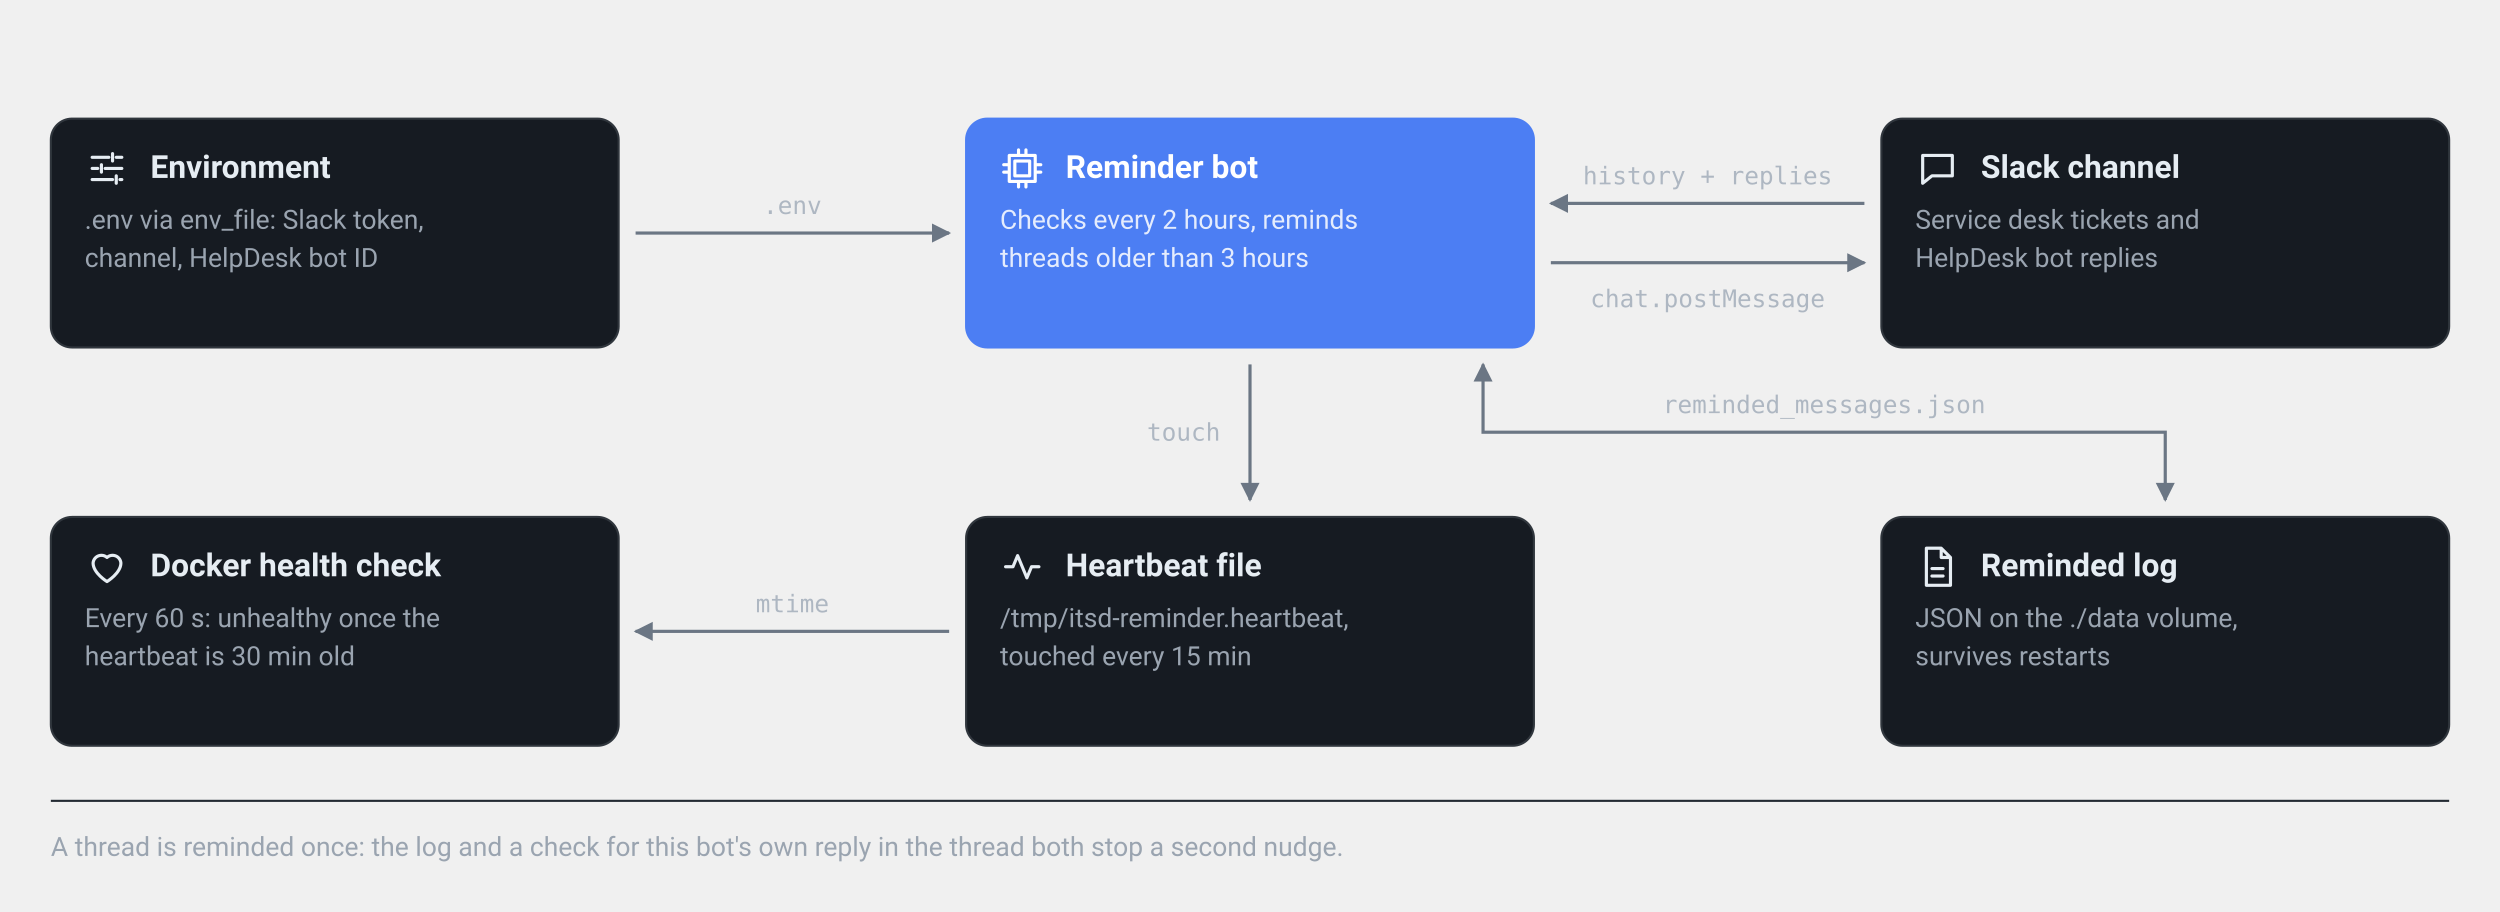
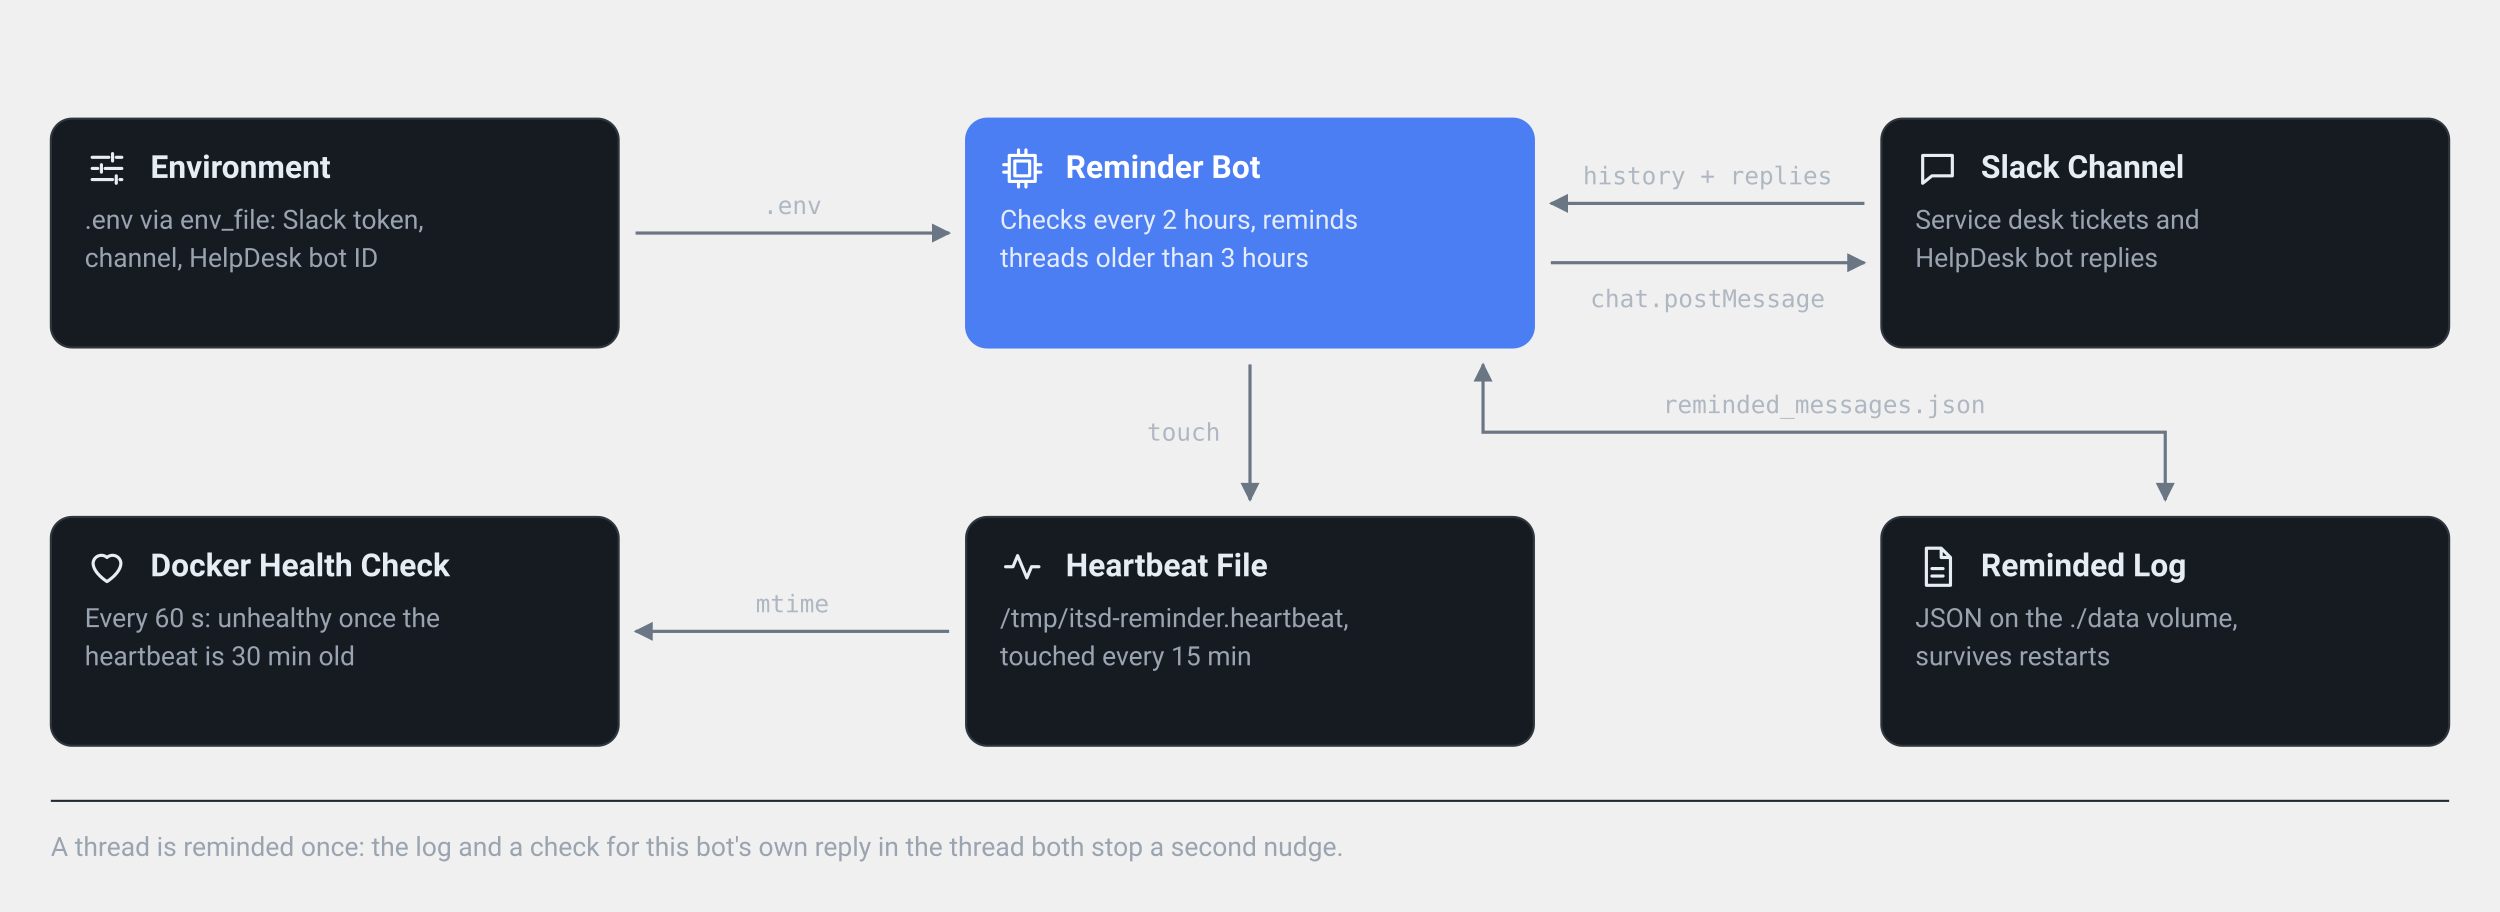
<svg xmlns="http://www.w3.org/2000/svg" viewBox="0 0 1180 430" width="1180" height="430" role="img" aria-label="The reminder bot runs in one Docker container configured from .env. It reads the service desk channel's history and replies through the Slack Web API and posts reminders with chat.postMessage, keeps a log of handled threads on the ./data volume, and touches a heartbeat file that the Docker health check reads.">
  <defs>
    <marker id="a" viewBox="0 0 10 10" refX="9" refY="5" markerWidth="6" markerHeight="6" orient="auto-start-reverse">
      <path d="M0 0 10 5 0 10z" fill="#6b7684" />
    </marker>
    <marker id="b" viewBox="0 0 10 10" refX="1" refY="5" markerWidth="6" markerHeight="6" orient="auto">
      <path d="M10 0 0 5 10 10z" fill="#6b7684" />
    </marker>
  </defs>
  <rect x="24" y="56" width="268" height="108" rx="10" fill="#161b22" stroke="#30363d" stroke-width="1" />
  <g transform="translate(40.0,69.0) scale(0.875)" fill="none" stroke="#e6edf3" stroke-width="1.7" stroke-linecap="round" stroke-linejoin="round">
    <path d="M4 6h9 M17 6h3 M4 12h3 M11 12h9 M4 18h11 M19 18h1 M15 4v4 M9 10v4 M17 16v4" />
  </g>
  <text x="71.0" y="84.0" font-family="system-ui,-apple-system,'Segoe UI',Roboto,Helvetica,Arial,sans-serif" font-size="15" fill="#e6edf3" text-anchor="start" font-weight="600">Environment</text>
  <text x="40.0" y="108.0" font-family="system-ui,-apple-system,'Segoe UI',Roboto,Helvetica,Arial,sans-serif" font-size="12.5" fill="#9aa4b0" text-anchor="start">.env via env_file: Slack token,</text>
  <text x="40.0" y="126.0" font-family="system-ui,-apple-system,'Segoe UI',Roboto,Helvetica,Arial,sans-serif" font-size="12.5" fill="#9aa4b0" text-anchor="start">channel, HelpDesk bot ID</text>
  <rect x="456" y="56" width="268" height="108" rx="10" fill="#4c7ef3" stroke="#4c7ef3" stroke-width="1" />
  <g transform="translate(472.0,69.0) scale(0.875)" fill="none" stroke="#ffffff" stroke-width="1.7" stroke-linecap="round" stroke-linejoin="round">
    <path d="M8 8h8v8H8z M5 5h14v14H5z M10 2v3 M14 2v3 M10 19v3 M14 19v3 M2 10h3 M2 14h3 M19 10h3 M19 14h3" />
  </g>
-   <text x="503.0" y="84.0" font-family="system-ui,-apple-system,'Segoe UI',Roboto,Helvetica,Arial,sans-serif" font-size="15" fill="#ffffff" text-anchor="start" font-weight="600">Reminder bot</text>
+   <text x="503.0" y="84.0" font-family="system-ui,-apple-system,'Segoe UI',Roboto,Helvetica,Arial,sans-serif" font-size="15" fill="#ffffff" text-anchor="start" font-weight="600">Reminder Bot</text>
  <text x="472.0" y="108.0" font-family="system-ui,-apple-system,'Segoe UI',Roboto,Helvetica,Arial,sans-serif" font-size="12.5" fill="#ffffff" text-anchor="start" opacity="0.85">Checks every 2 hours, reminds</text>
  <text x="472.0" y="126.0" font-family="system-ui,-apple-system,'Segoe UI',Roboto,Helvetica,Arial,sans-serif" font-size="12.5" fill="#ffffff" text-anchor="start" opacity="0.85">threads older than 3 hours</text>
  <rect x="888" y="56" width="268" height="108" rx="10" fill="#161b22" stroke="#30363d" stroke-width="1" />
  <g transform="translate(904.0,69.0) scale(0.875)" fill="none" stroke="#e6edf3" stroke-width="1.7" stroke-linecap="round" stroke-linejoin="round">
    <path d="M4 5h16v11H9l-5 4z" />
  </g>
-   <text x="935.0" y="84.0" font-family="system-ui,-apple-system,'Segoe UI',Roboto,Helvetica,Arial,sans-serif" font-size="15" fill="#e6edf3" text-anchor="start" font-weight="600">Slack channel</text>
+   <text x="935.0" y="84.0" font-family="system-ui,-apple-system,'Segoe UI',Roboto,Helvetica,Arial,sans-serif" font-size="15" fill="#e6edf3" text-anchor="start" font-weight="600">Slack Channel</text>
  <text x="904.0" y="108.0" font-family="system-ui,-apple-system,'Segoe UI',Roboto,Helvetica,Arial,sans-serif" font-size="12.5" fill="#9aa4b0" text-anchor="start">Service desk tickets and</text>
  <text x="904.0" y="126.0" font-family="system-ui,-apple-system,'Segoe UI',Roboto,Helvetica,Arial,sans-serif" font-size="12.5" fill="#9aa4b0" text-anchor="start">HelpDesk bot replies</text>
  <rect x="24" y="244" width="268" height="108" rx="10" fill="#161b22" stroke="#30363d" stroke-width="1" />
  <g transform="translate(40.0,257.0) scale(0.875)" fill="none" stroke="#e6edf3" stroke-width="1.7" stroke-linecap="round" stroke-linejoin="round">
    <path d="M12 20s-7.5-4.6-7.5-10A4.5 4.5 0 0 1 12 7a4.5 4.5 0 0 1 7.5 3c0 5.4-7.5 10-7.5 10z" />
  </g>
-   <text x="71.0" y="272.0" font-family="system-ui,-apple-system,'Segoe UI',Roboto,Helvetica,Arial,sans-serif" font-size="15" fill="#e6edf3" text-anchor="start" font-weight="600">Docker health check</text>
+   <text x="71.0" y="272.0" font-family="system-ui,-apple-system,'Segoe UI',Roboto,Helvetica,Arial,sans-serif" font-size="15" fill="#e6edf3" text-anchor="start" font-weight="600">Docker Health Check</text>
  <text x="40.0" y="296.0" font-family="system-ui,-apple-system,'Segoe UI',Roboto,Helvetica,Arial,sans-serif" font-size="12.5" fill="#9aa4b0" text-anchor="start">Every 60 s: unhealthy once the</text>
  <text x="40.0" y="314.0" font-family="system-ui,-apple-system,'Segoe UI',Roboto,Helvetica,Arial,sans-serif" font-size="12.5" fill="#9aa4b0" text-anchor="start">heartbeat is 30 min old</text>
  <rect x="456" y="244" width="268" height="108" rx="10" fill="#161b22" stroke="#30363d" stroke-width="1" />
  <g transform="translate(472.0,257.0) scale(0.875)" fill="none" stroke="#e6edf3" stroke-width="1.7" stroke-linecap="round" stroke-linejoin="round">
    <path d="M3 12h4l2.5-6 5 12 2.5-6h4" />
  </g>
-   <text x="503.0" y="272.0" font-family="system-ui,-apple-system,'Segoe UI',Roboto,Helvetica,Arial,sans-serif" font-size="15" fill="#e6edf3" text-anchor="start" font-weight="600">Heartbeat file</text>
+   <text x="503.0" y="272.0" font-family="system-ui,-apple-system,'Segoe UI',Roboto,Helvetica,Arial,sans-serif" font-size="15" fill="#e6edf3" text-anchor="start" font-weight="600">Heartbeat File</text>
  <text x="472.0" y="296.0" font-family="system-ui,-apple-system,'Segoe UI',Roboto,Helvetica,Arial,sans-serif" font-size="12.5" fill="#9aa4b0" text-anchor="start">/tmp/itsd-reminder.heartbeat,</text>
  <text x="472.0" y="314.0" font-family="system-ui,-apple-system,'Segoe UI',Roboto,Helvetica,Arial,sans-serif" font-size="12.5" fill="#9aa4b0" text-anchor="start">touched every 15 min</text>
  <rect x="888" y="244" width="268" height="108" rx="10" fill="#161b22" stroke="#30363d" stroke-width="1" />
  <g transform="translate(904.0,257.0) scale(0.875)" fill="none" stroke="#e6edf3" stroke-width="1.7" stroke-linecap="round" stroke-linejoin="round">
    <path d="M6 2h8l5 5v15H6z M14 2v5h5 M9 13h6 M9 17h6" />
  </g>
-   <text x="935.0" y="272.0" font-family="system-ui,-apple-system,'Segoe UI',Roboto,Helvetica,Arial,sans-serif" font-size="15" fill="#e6edf3" text-anchor="start" font-weight="600">Reminded log</text>
+   <text x="935.0" y="272.0" font-family="system-ui,-apple-system,'Segoe UI',Roboto,Helvetica,Arial,sans-serif" font-size="15" fill="#e6edf3" text-anchor="start" font-weight="600">Reminded Log</text>
  <text x="904.0" y="296.0" font-family="system-ui,-apple-system,'Segoe UI',Roboto,Helvetica,Arial,sans-serif" font-size="12.5" fill="#9aa4b0" text-anchor="start">JSON on the ./data volume,</text>
  <text x="904.0" y="314.0" font-family="system-ui,-apple-system,'Segoe UI',Roboto,Helvetica,Arial,sans-serif" font-size="12.5" fill="#9aa4b0" text-anchor="start">survives restarts</text>
  <polyline points="300,110.0 448,110.0" fill="none" stroke="#6b7684" stroke-width="1.5" marker-end="url(#a)" />
  <text x="374.0" y="101.0" font-family="ui-monospace,SFMono-Regular,'SF Mono',Menlo,Consolas,monospace" font-size="11.5" fill="#aeb7c2" text-anchor="middle">.env</text>
  <polyline points="880,96.0 732,96.0" fill="none" stroke="#6b7684" stroke-width="1.5" marker-end="url(#a)" />
  <text x="806.0" y="87.0" font-family="ui-monospace,SFMono-Regular,'SF Mono',Menlo,Consolas,monospace" font-size="11.5" fill="#aeb7c2" text-anchor="middle">history + replies</text>
  <polyline points="732,124.0 880,124.0" fill="none" stroke="#6b7684" stroke-width="1.5" marker-end="url(#a)" />
  <text x="806.0" y="145.0" font-family="ui-monospace,SFMono-Regular,'SF Mono',Menlo,Consolas,monospace" font-size="11.5" fill="#aeb7c2" text-anchor="middle">chat.postMessage</text>
  <polyline points="590.0,172 590.0,236" fill="none" stroke="#6b7684" stroke-width="1.5" marker-end="url(#a)" />
  <text x="576.0" y="208.0" font-family="ui-monospace,SFMono-Regular,'SF Mono',Menlo,Consolas,monospace" font-size="11.5" fill="#aeb7c2" text-anchor="end">touch</text>
  <polyline points="448,298.0 300,298.0" fill="none" stroke="#6b7684" stroke-width="1.5" marker-end="url(#a)" />
  <text x="374.0" y="289.0" font-family="ui-monospace,SFMono-Regular,'SF Mono',Menlo,Consolas,monospace" font-size="11.5" fill="#aeb7c2" text-anchor="middle">mtime</text>
  <polyline points="700,172 700,204.0 1022.0,204.0 1022.0,236" fill="none" stroke="#6b7684" stroke-width="1.5" marker-end="url(#a)" marker-start="url(#b)" />
  <text x="861.0" y="195.0" font-family="ui-monospace,SFMono-Regular,'SF Mono',Menlo,Consolas,monospace" font-size="11.5" fill="#aeb7c2" text-anchor="middle">reminded_messages.json</text>
  <line x1="24" y1="378" x2="1156" y2="378" stroke="#232a33" stroke-width="1" />
  <text x="24.0" y="404.0" font-family="system-ui,-apple-system,'Segoe UI',Roboto,Helvetica,Arial,sans-serif" font-size="12.5" fill="#9aa4b0" text-anchor="start">A thread is reminded once: the log and a check for this bot's own reply in the thread both stop a second nudge.</text>
</svg>
